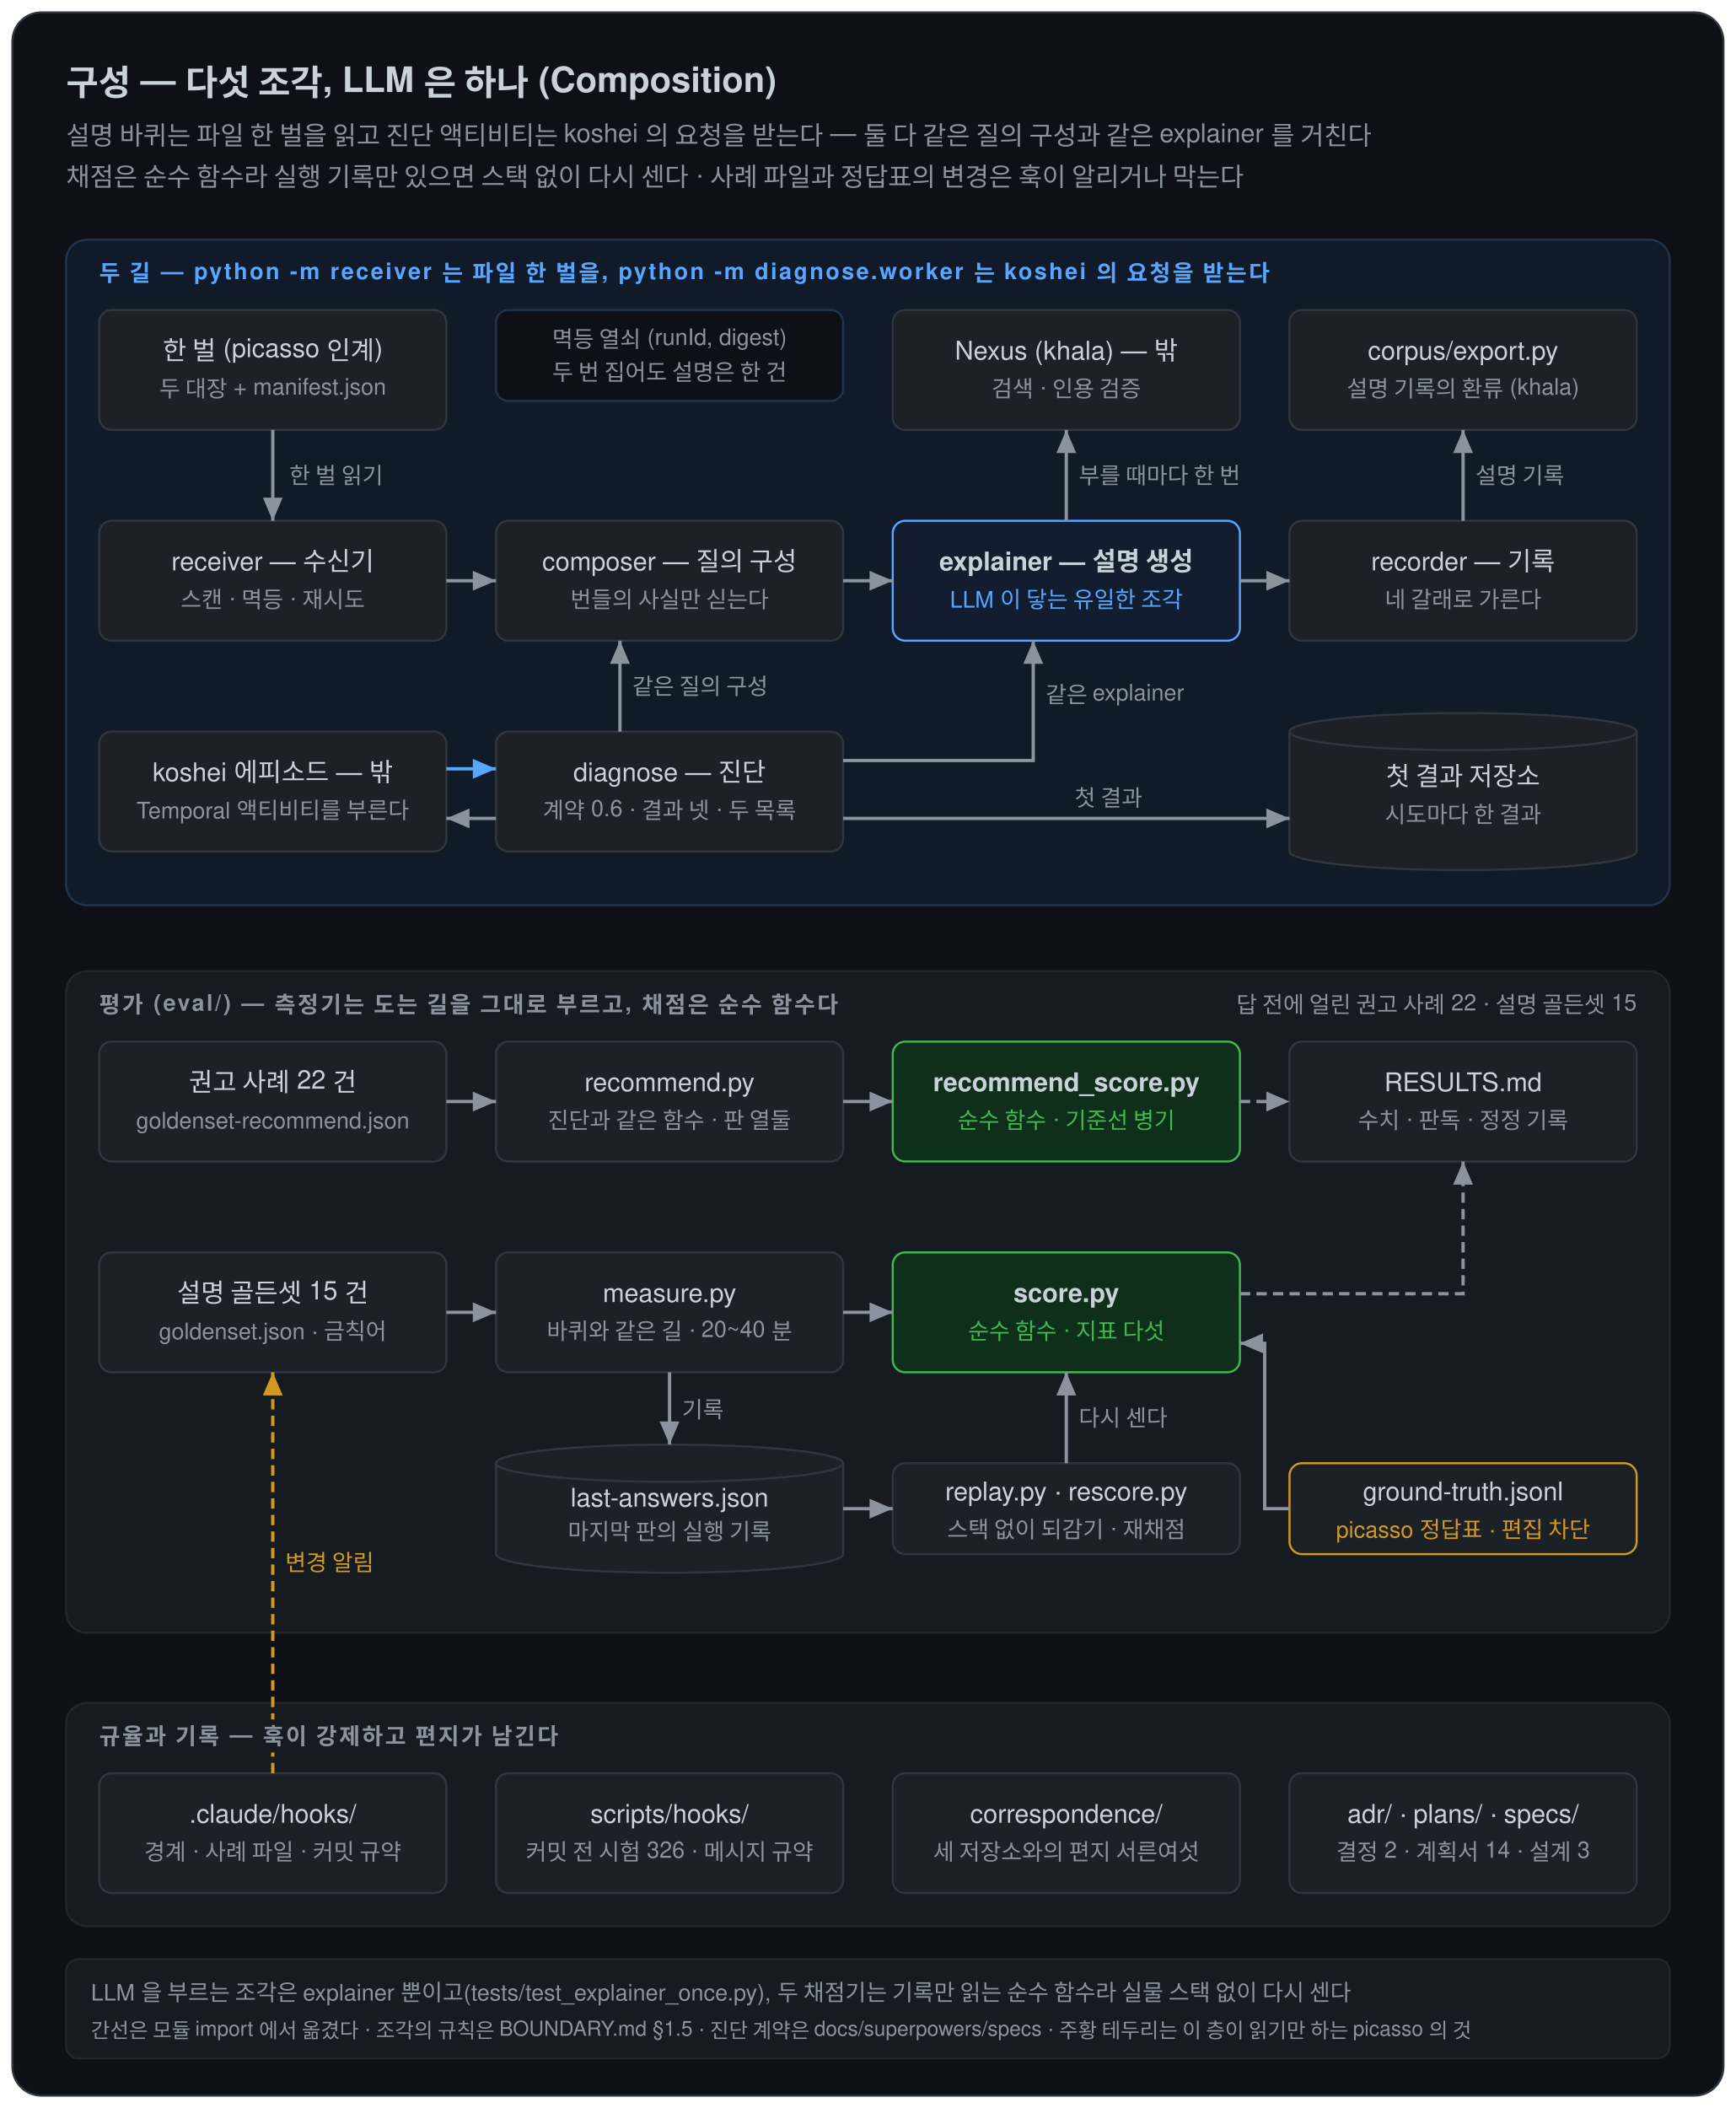
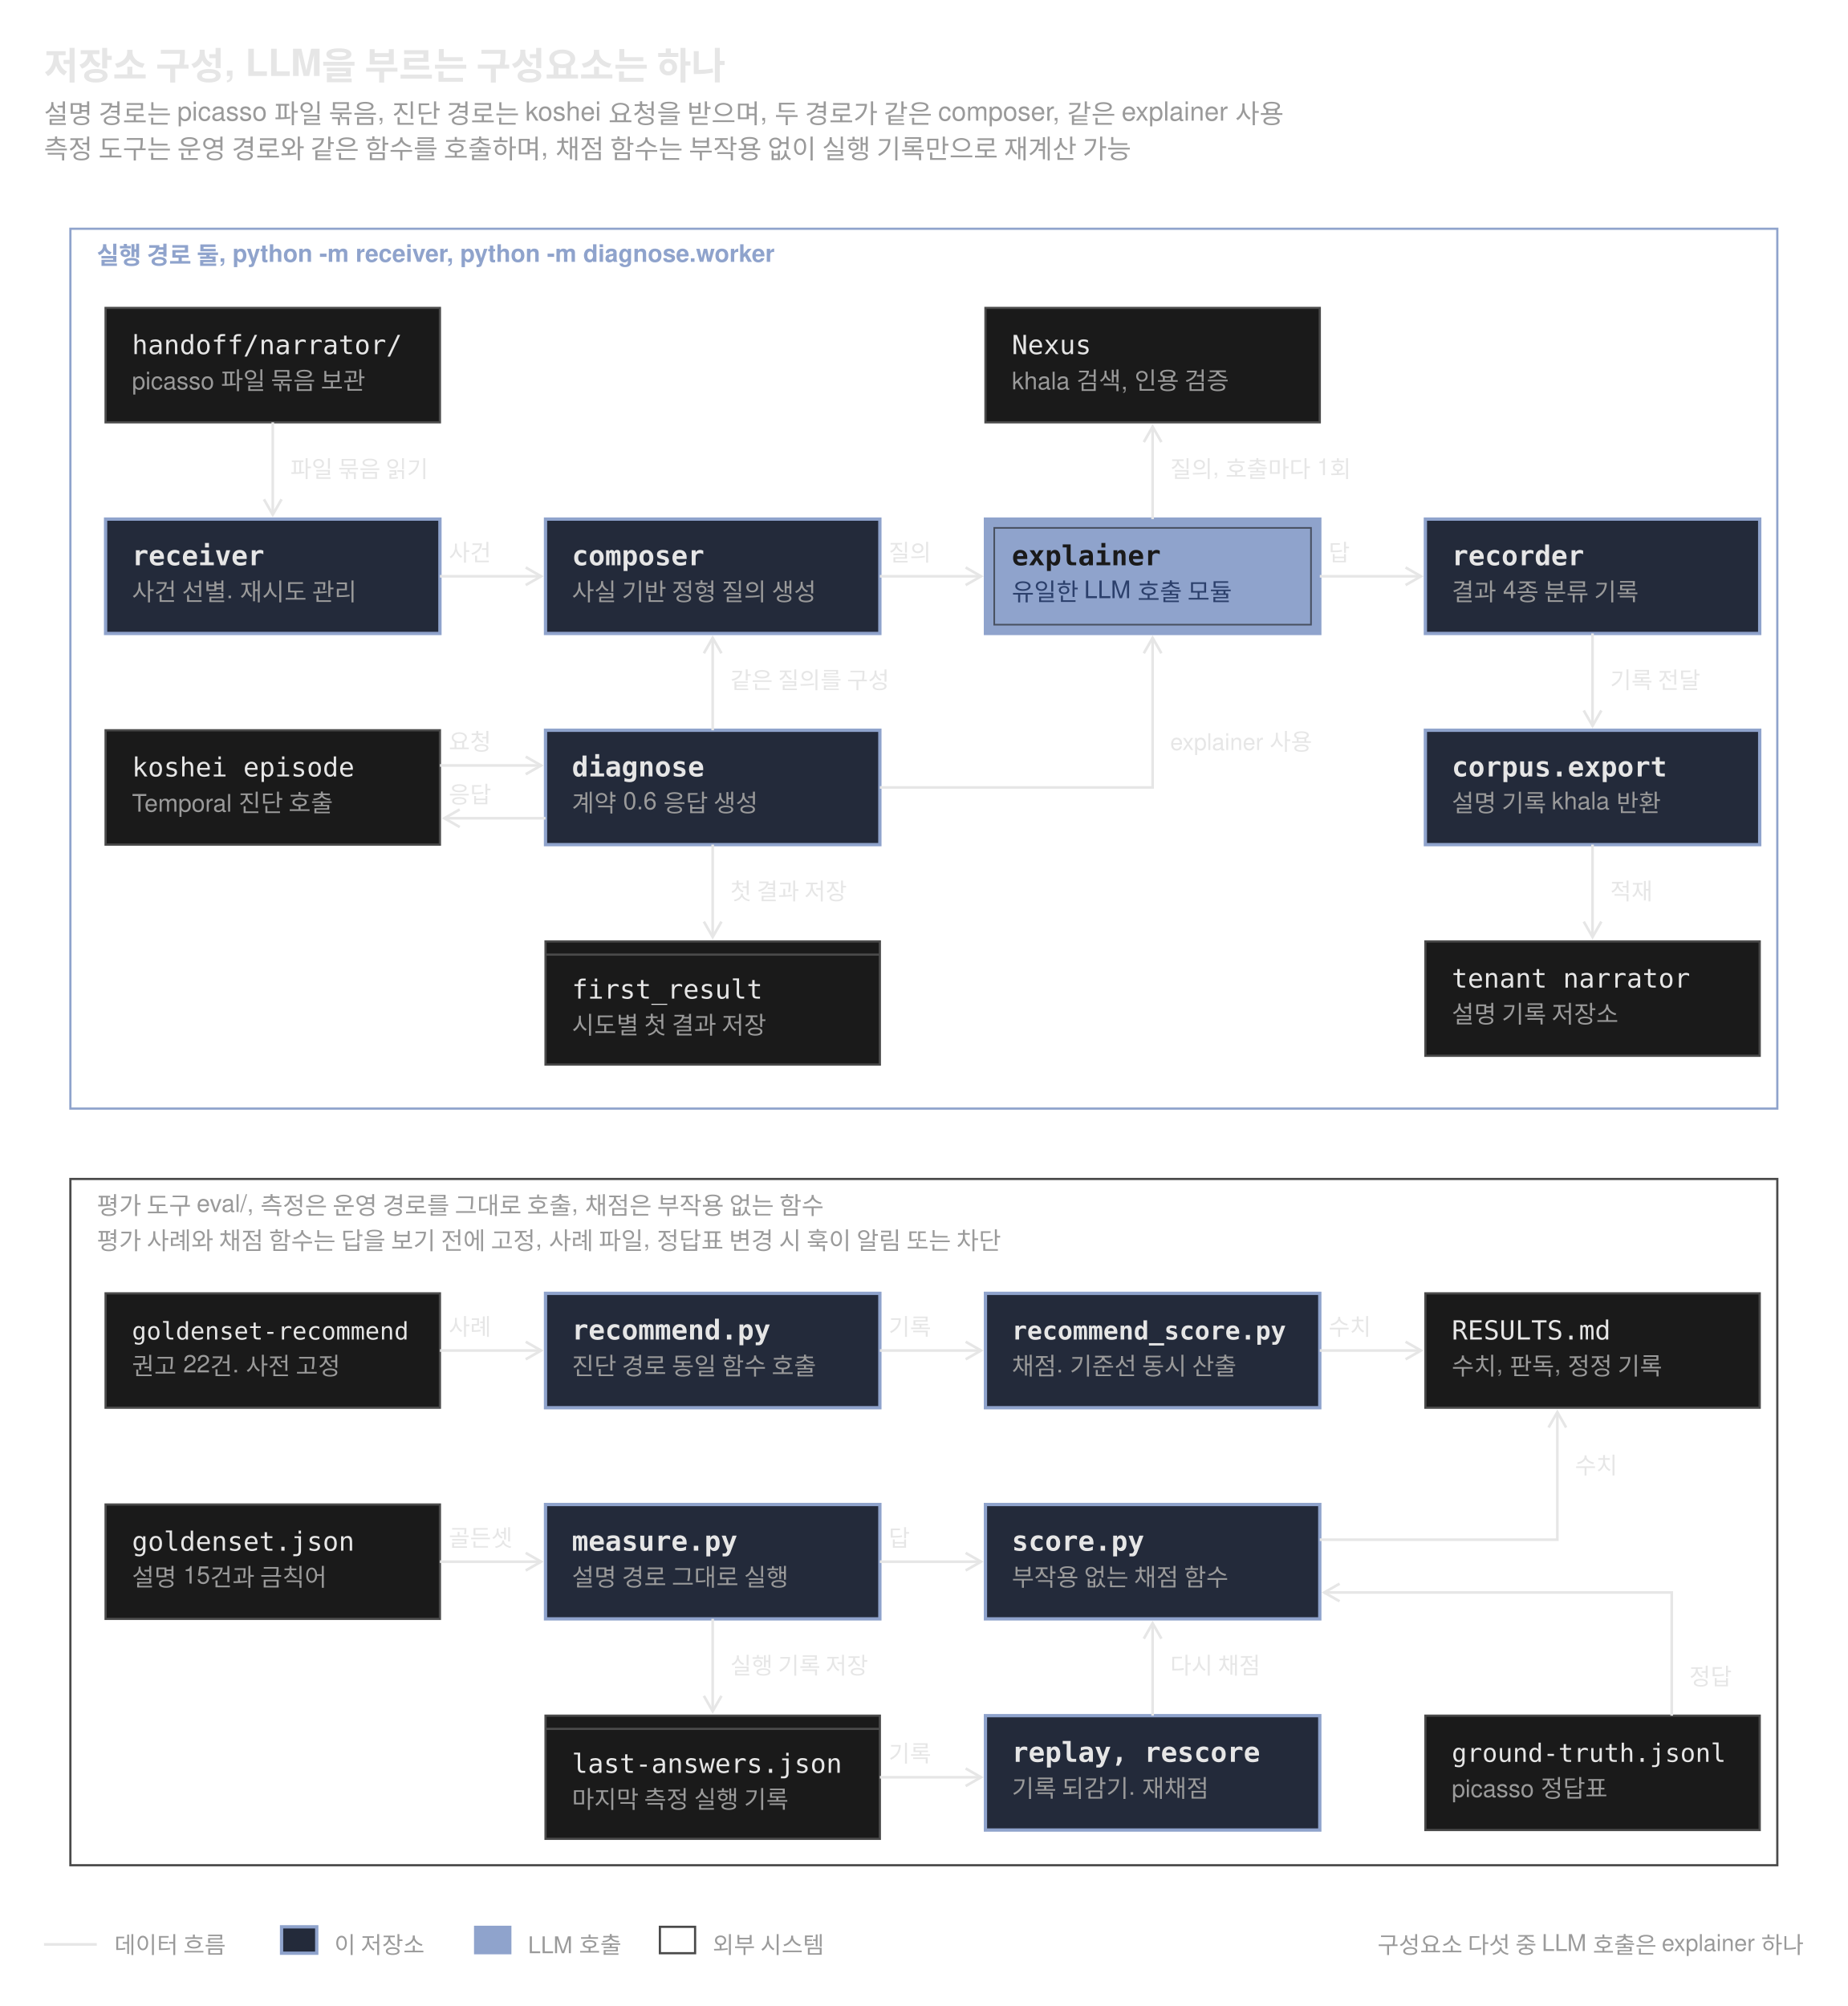
- <svg xmlns="http://www.w3.org/2000/svg" width="840" height="1020" viewBox="0 0 840 1020" font-family="Malgun Gothic,Apple SD Gothic Neo,Noto Sans KR,Segoe UI,-apple-system,Helvetica,Arial,sans-serif">
+ <svg xmlns="http://www.w3.org/2000/svg" width="840" height="912" viewBox="0 0 840 912">
  <defs>
-     <marker id="am" markerWidth="9" markerHeight="9" refX="7" refY="3" orient="auto">
-       <path d="M0,0 L7,3 L0,6 Z" fill="#8b949e" />
+     <marker id="data" markerUnits="userSpaceOnUse" markerWidth="10" markerHeight="10" refX="8" refY="5" orient="auto">
+       <path d="M1,1 L8,5 L1,9" fill="none" stroke="#e6e6e6" stroke-width="1.2" />
    </marker>
-     <marker id="ab" markerWidth="9" markerHeight="9" refX="7" refY="3" orient="auto">
-       <path d="M0,0 L7,3 L0,6 Z" fill="#58a6ff" />
+     <marker id="obs" markerUnits="userSpaceOnUse" markerWidth="10" markerHeight="10" refX="8" refY="5" orient="auto">
+       <path d="M1,1 L8,5 L1,9" fill="none" stroke="#9a9a9a" stroke-width="1.2" />
    </marker>
-     <marker id="aw" markerWidth="9" markerHeight="9" refX="7" refY="3" orient="auto">
-       <path d="M0,0 L7,3 L0,6 Z" fill="#d29922" />
+     <marker id="gov" markerUnits="userSpaceOnUse" markerWidth="10" markerHeight="10" refX="8" refY="5" orient="auto">
+       <path d="M1,1 L8,5 L1,9" fill="none" stroke="#8fa3cc" stroke-width="1.2" />
+     </marker>
+     <marker id="cmd" markerUnits="userSpaceOnUse" markerWidth="10" markerHeight="10" refX="8" refY="5" orient="auto">
+       <path d="M0,1 L9,5 L0,9 Z" fill="#d4654a" />
    </marker>
  </defs>
-   <rect x="6" y="6" width="828" height="1008" rx="14" fill="#0d1117" stroke="#30363d" />
-   <text x="32" y="46" font-size="17" font-weight="600" fill="#c9d1d9">구성 — 다섯 조각, LLM 은 하나 (Composition)</text>
-   <text x="32" y="70" font-size="12.5" fill="#8b949e">설명 바퀴는 파일 한 벌을 읽고 진단 액티비티는 koshei 의 요청을 받는다 — 둘 다 같은 질의 구성과 같은 explainer 를 거친다</text>
-   <text x="32" y="90" font-size="12.5" fill="#8b949e">채점은 순수 함수라 실행 기록만 있으면 스택 없이 다시 센다 · 사례 파일과 정답표의 변경은 훅이 알리거나 막는다</text>
-   <rect x="32" y="116" width="776" height="322" rx="10" fill="#101a28" stroke="#22334d" />
-   <text x="48" y="136" font-size="11" font-weight="700" fill="#58a6ff" letter-spacing="1">두 길 — python -m receiver 는 파일 한 벌을, python -m diagnose.worker 는 koshei 의 요청을 받는다</text>
-   <rect x="48" y="150" width="168" height="58" rx="6" fill="#1c2128" stroke="#30363d" />
-   <text x="132" y="174" font-size="12.5" fill="#c9d1d9" text-anchor="middle">한 벌 (picasso 인계)</text>
-   <text x="132" y="192" font-size="11" fill="#8b949e" text-anchor="middle">두 대장 + manifest.json</text>
-   <rect x="240" y="150" width="168" height="44" rx="6" fill="#0d1117" stroke="#22334d" />
-   <text x="324" y="168" font-size="11" fill="#8b949e" text-anchor="middle">멱등 열쇠 (runId, digest)</text>
-   <text x="324" y="184" font-size="11" fill="#8b949e" text-anchor="middle">두 번 집어도 설명은 한 건</text>
-   <rect x="432" y="150" width="168" height="58" rx="6" fill="#1c2128" stroke="#30363d" />
-   <text x="516" y="174" font-size="12.5" fill="#c9d1d9" text-anchor="middle">Nexus (khala) — 밖</text>
-   <text x="516" y="192" font-size="11" fill="#8b949e" text-anchor="middle">검색 · 인용 검증</text>
-   <rect x="624" y="150" width="168" height="58" rx="6" fill="#1c2128" stroke="#30363d" />
-   <text x="708" y="174" font-size="12.5" fill="#c9d1d9" text-anchor="middle">corpus/export.py</text>
-   <text x="708" y="192" font-size="11" fill="#8b949e" text-anchor="middle">설명 기록의 환류 (khala)</text>
-   <rect x="48" y="252" width="168" height="58" rx="6" fill="#1c2128" stroke="#30363d" />
-   <text x="132" y="276" font-size="12.5" fill="#c9d1d9" text-anchor="middle">receiver — 수신기</text>
-   <text x="132" y="294" font-size="11" fill="#8b949e" text-anchor="middle">스캔 · 멱등 · 재시도</text>
-   <rect x="240" y="252" width="168" height="58" rx="6" fill="#1c2128" stroke="#30363d" />
-   <text x="324" y="276" font-size="12.5" fill="#c9d1d9" text-anchor="middle">composer — 질의 구성</text>
-   <text x="324" y="294" font-size="11" fill="#8b949e" text-anchor="middle">번들의 사실만 싣는다</text>
-   <rect x="432" y="252" width="168" height="58" rx="6" fill="#121d2f" stroke="#58a6ff" />
-   <text x="516" y="276" font-size="12.5" font-weight="600" fill="#c9d1d9" text-anchor="middle">explainer — 설명 생성</text>
-   <text x="516" y="294" font-size="11" fill="#58a6ff" text-anchor="middle">LLM 이 닿는 유일한 조각</text>
-   <rect x="624" y="252" width="168" height="58" rx="6" fill="#1c2128" stroke="#30363d" />
-   <text x="708" y="276" font-size="12.5" fill="#c9d1d9" text-anchor="middle">recorder — 기록</text>
-   <text x="708" y="294" font-size="11" fill="#8b949e" text-anchor="middle">네 갈래로 가른다</text>
-   <rect x="48" y="354" width="168" height="58" rx="6" fill="#1c2128" stroke="#30363d" />
-   <text x="132" y="378" font-size="12.5" fill="#c9d1d9" text-anchor="middle">koshei 에피소드 — 밖</text>
-   <text x="132" y="396" font-size="11" fill="#8b949e" text-anchor="middle">Temporal 액티비티를 부른다</text>
-   <rect x="240" y="354" width="168" height="58" rx="6" fill="#1c2128" stroke="#30363d" />
-   <text x="324" y="378" font-size="12.5" fill="#c9d1d9" text-anchor="middle">diagnose — 진단</text>
-   <text x="324" y="396" font-size="11" fill="#8b949e" text-anchor="middle">계약 0.6 · 결과 넷 · 두 목록</text>
-   <path d="M624,354 a84,9 0 0 1 168,0 l0,58 a84,9 0 0 1 -168,0 Z" fill="#1c2128" stroke="#30363d" />
-   <path d="M624,354 a84,9 0 0 0 168,0" fill="none" stroke="#30363d" />
-   <text x="708" y="380" font-size="12.5" fill="#c9d1d9" text-anchor="middle">첫 결과 저장소</text>
-   <text x="708" y="398" font-size="11" fill="#8b949e" text-anchor="middle">시도마다 한 결과</text>
-   <polyline points="132,208 132,252" fill="none" stroke="#8b949e" stroke-width="1.6" marker-end="url(#am)" />
-   <text x="140" y="234" font-size="11" fill="#8b949e">한 벌 읽기</text>
-   <polyline points="216,281 240,281" fill="none" stroke="#8b949e" stroke-width="1.6" marker-end="url(#am)" />
-   <polyline points="408,281 432,281" fill="none" stroke="#8b949e" stroke-width="1.6" marker-end="url(#am)" />
-   <polyline points="600,281 624,281" fill="none" stroke="#8b949e" stroke-width="1.6" marker-end="url(#am)" />
-   <polyline points="516,252 516,208" fill="none" stroke="#8b949e" stroke-width="1.6" marker-end="url(#am)" />
-   <text x="522" y="234" font-size="11" fill="#8b949e">부를 때마다 한 번</text>
-   <polyline points="708,252 708,208" fill="none" stroke="#8b949e" stroke-width="1.6" marker-end="url(#am)" />
-   <text x="714" y="234" font-size="11" fill="#8b949e">설명 기록</text>
-   <polyline points="216,372 240,372" fill="none" stroke="#58a6ff" stroke-width="1.6" marker-end="url(#ab)" />
-   <polyline points="240,396 216,396" fill="none" stroke="#8b949e" stroke-width="1.6" marker-end="url(#am)" />
-   <polyline points="300,354 300,310" fill="none" stroke="#8b949e" stroke-width="1.6" marker-end="url(#am)" />
-   <text x="306" y="336" font-size="11" fill="#8b949e">같은 질의 구성</text>
-   <polyline points="408,368 500,368 500,310" fill="none" stroke="#8b949e" stroke-width="1.6" marker-end="url(#am)" />
-   <text x="506" y="340" font-size="11" fill="#8b949e">같은 explainer</text>
-   <polyline points="408,396 624,396" fill="none" stroke="#8b949e" stroke-width="1.6" marker-end="url(#am)" />
-   <text x="520" y="390" font-size="11" fill="#8b949e">첫 결과</text>
-   <rect x="32" y="470" width="776" height="320" rx="10" fill="#161b22" stroke="#21262d" />
-   <text x="48" y="490" font-size="11" font-weight="700" fill="#8b949e" letter-spacing="1">평가 (eval/) — 측정기는 도는 길을 그대로 부르고, 채점은 순수 함수다</text>
-   <text x="792" y="490" font-size="11" fill="#8b949e" text-anchor="end">답 전에 얼린 권고 사례 22 · 설명 골든셋 15</text>
-   <rect x="48" y="504" width="168" height="58" rx="6" fill="#1c2128" stroke="#30363d" />
-   <text x="132" y="528" font-size="12.5" fill="#c9d1d9" text-anchor="middle">권고 사례 22 건</text>
-   <text x="132" y="546" font-size="11" fill="#8b949e" text-anchor="middle">goldenset-recommend.json</text>
-   <rect x="240" y="504" width="168" height="58" rx="6" fill="#1c2128" stroke="#30363d" />
-   <text x="324" y="528" font-size="12.5" fill="#c9d1d9" text-anchor="middle">recommend.py</text>
-   <text x="324" y="546" font-size="11" fill="#8b949e" text-anchor="middle">진단과 같은 함수 · 판 열둘</text>
-   <rect x="432" y="504" width="168" height="58" rx="6" fill="#0f2f1a" stroke="#3fb950" />
-   <text x="516" y="528" font-size="12.5" font-weight="600" fill="#c9d1d9" text-anchor="middle">recommend_score.py</text>
-   <text x="516" y="546" font-size="11" fill="#3fb950" text-anchor="middle">순수 함수 · 기준선 병기</text>
-   <rect x="624" y="504" width="168" height="58" rx="6" fill="#1c2128" stroke="#30363d" />
-   <text x="708" y="528" font-size="12.5" fill="#c9d1d9" text-anchor="middle">RESULTS.md</text>
-   <text x="708" y="546" font-size="11" fill="#8b949e" text-anchor="middle">수치 · 판독 · 정정 기록</text>
-   <rect x="48" y="606" width="168" height="58" rx="6" fill="#1c2128" stroke="#30363d" />
-   <text x="132" y="630" font-size="12.5" fill="#c9d1d9" text-anchor="middle">설명 골든셋 15 건</text>
-   <text x="132" y="648" font-size="11" fill="#8b949e" text-anchor="middle">goldenset.json · 금칙어</text>
-   <rect x="240" y="606" width="168" height="58" rx="6" fill="#1c2128" stroke="#30363d" />
-   <text x="324" y="630" font-size="12.5" fill="#c9d1d9" text-anchor="middle">measure.py</text>
-   <text x="324" y="648" font-size="11" fill="#8b949e" text-anchor="middle">바퀴와 같은 길 · 20~40 분</text>
-   <rect x="432" y="606" width="168" height="58" rx="6" fill="#0f2f1a" stroke="#3fb950" />
-   <text x="516" y="630" font-size="12.5" font-weight="600" fill="#c9d1d9" text-anchor="middle">score.py</text>
-   <text x="516" y="648" font-size="11" fill="#3fb950" text-anchor="middle">순수 함수 · 지표 다섯</text>
-   <path d="M240,708 a84,9 0 0 1 168,0 l0,44 a84,9 0 0 1 -168,0 Z" fill="#1c2128" stroke="#30363d" />
-   <path d="M240,708 a84,9 0 0 0 168,0" fill="none" stroke="#30363d" />
-   <text x="324" y="729" font-size="12.5" fill="#c9d1d9" text-anchor="middle">last-answers.json</text>
-   <text x="324" y="745" font-size="11" fill="#8b949e" text-anchor="middle">마지막 판의 실행 기록</text>
-   <rect x="432" y="708" width="168" height="44" rx="6" fill="#1c2128" stroke="#30363d" />
-   <text x="516" y="726" font-size="12.5" fill="#c9d1d9" text-anchor="middle">replay.py · rescore.py</text>
-   <text x="516" y="744" font-size="11" fill="#8b949e" text-anchor="middle">스택 없이 되감기 · 재채점</text>
-   <rect x="624" y="708" width="168" height="44" rx="6" fill="#1c2128" stroke="#d29922" />
-   <text x="708" y="726" font-size="12.5" fill="#c9d1d9" text-anchor="middle">ground-truth.jsonl</text>
-   <text x="708" y="744" font-size="11" fill="#d29922" text-anchor="middle">picasso 정답표 · 편집 차단</text>
-   <polyline points="216,533 240,533" fill="none" stroke="#8b949e" stroke-width="1.6" marker-end="url(#am)" />
-   <polyline points="408,533 432,533" fill="none" stroke="#8b949e" stroke-width="1.6" marker-end="url(#am)" />
-   <polyline points="600,533 624,533" fill="none" stroke="#8b949e" stroke-width="1.6" stroke-dasharray="5 3" marker-end="url(#am)" />
-   <polyline points="216,635 240,635" fill="none" stroke="#8b949e" stroke-width="1.6" marker-end="url(#am)" />
-   <polyline points="408,635 432,635" fill="none" stroke="#8b949e" stroke-width="1.6" marker-end="url(#am)" />
-   <polyline points="600,626 708,626 708,562" fill="none" stroke="#8b949e" stroke-width="1.6" stroke-dasharray="5 3" marker-end="url(#am)" />
-   <polyline points="324,664 324,699" fill="none" stroke="#8b949e" stroke-width="1.6" marker-end="url(#am)" />
-   <text x="330" y="686" font-size="11" fill="#8b949e">기록</text>
-   <polyline points="408,730 432,730" fill="none" stroke="#8b949e" stroke-width="1.6" marker-end="url(#am)" />
-   <polyline points="516,708 516,664" fill="none" stroke="#8b949e" stroke-width="1.6" marker-end="url(#am)" />
-   <text x="522" y="690" font-size="11" fill="#8b949e">다시 센다</text>
-   <polyline points="624,730 612,730 612,650 600,650" fill="none" stroke="#8b949e" stroke-width="1.6" marker-end="url(#am)" />
-   <rect x="32" y="824" width="776" height="108" rx="10" fill="#161b22" stroke="#21262d" />
-   <rect x="48" y="858" width="168" height="58" rx="6" fill="#1c2128" stroke="#30363d" />
-   <text x="132" y="882" font-size="12.5" fill="#c9d1d9" text-anchor="middle">.claude/hooks/</text>
-   <text x="132" y="900" font-size="11" fill="#8b949e" text-anchor="middle">경계 · 사례 파일 · 커밋 규약</text>
-   <rect x="240" y="858" width="168" height="58" rx="6" fill="#1c2128" stroke="#30363d" />
-   <text x="324" y="882" font-size="12.5" fill="#c9d1d9" text-anchor="middle">scripts/hooks/</text>
-   <text x="324" y="900" font-size="11" fill="#8b949e" text-anchor="middle">커밋 전 시험 326 · 메시지 규약</text>
-   <rect x="432" y="858" width="168" height="58" rx="6" fill="#1c2128" stroke="#30363d" />
-   <text x="516" y="882" font-size="12.5" fill="#c9d1d9" text-anchor="middle">correspondence/</text>
-   <text x="516" y="900" font-size="11" fill="#8b949e" text-anchor="middle">세 저장소와의 편지 서른여섯</text>
-   <rect x="624" y="858" width="168" height="58" rx="6" fill="#1c2128" stroke="#30363d" />
-   <text x="708" y="882" font-size="12.5" fill="#c9d1d9" text-anchor="middle">adr/ · plans/ · specs/</text>
-   <text x="708" y="900" font-size="11" fill="#8b949e" text-anchor="middle">결정 2 · 계획서 14 · 설계 3</text>
-   <polyline points="132,858 132,664" fill="none" stroke="#d29922" stroke-width="1.6" stroke-dasharray="5 3" marker-end="url(#aw)" />
-   <text x="138" y="760" font-size="11" fill="#d29922">변경 알림</text>
-   <g>
-     <rect x="125" y="832" width="14" height="16" fill="#161b22" />
-     <text x="48" y="844" font-size="11" font-weight="700" fill="#8b949e" letter-spacing="1">규율과 기록 — 훅이 강제하고 편지가 남긴다</text>
+   <g font-family="'Helvetica Neue', Helvetica, Arial, 'Apple SD Gothic Neo', 'Malgun Gothic', 'Noto Sans KR', 'Noto Sans CJK KR', sans-serif" fill="#e6e6e6">
+     <text x="20" y="36" font-size="17" font-weight="700">저장소 구성, LLM을 부르는 구성요소는 하나</text>
+     <text x="20" y="56" font-size="12" fill="#9a9a9a">설명 경로는 picasso 파일 묶음, 진단 경로는 koshei 요청을 받으며, 두 경로가 같은 composer, 같은 explainer 사용</text>
+     <text x="20" y="72" font-size="12" fill="#9a9a9a">측정 도구는 운영 경로와 같은 함수를 호출하며, 채점 함수는 부작용 없이 실행 기록만으로 재계산 가능</text>
+     <rect x="32" y="104" width="776" height="400" fill="none" stroke="#8fa3cc" />
+     <text x="44" y="120" font-size="11" fill="#8fa3cc" font-weight="700">실행 경로 둘, python -m receiver, python -m diagnose.worker</text>
+     <rect x="48" y="140" width="152" height="52" fill="#1a1a1a" stroke="#4a4a4a" />
+     <text x="60" y="161" font-size="12" font-family="Menlo, Consolas, 'DejaVu Sans Mono', monospace">handoff/narrator/</text>
+     <text x="60" y="177" font-size="11" fill="#9a9a9a">picasso 파일 묶음 보관</text>
+     <rect x="448" y="140" width="152" height="52" fill="#1a1a1a" stroke="#4a4a4a" />
+     <text x="460" y="161" font-size="12" font-family="Menlo, Consolas, 'DejaVu Sans Mono', monospace">Nexus</text>
+     <text x="460" y="177" font-size="11" fill="#9a9a9a">khala 검색, 인용 검증</text>
+     <rect x="48" y="236" width="152" height="52" fill="#232a3a" stroke="#8fa3cc" stroke-width="1.5" />
+     <text x="60" y="257" font-size="12.5" font-weight="700" font-family="Menlo, Consolas, 'DejaVu Sans Mono', monospace">receiver</text>
+     <text x="60" y="273" font-size="11" fill="#9a9a9a">사건 선별. 재시도 관리</text>
+     <rect x="248" y="236" width="152" height="52" fill="#232a3a" stroke="#8fa3cc" stroke-width="1.5" />
+     <text x="260" y="257" font-size="12.5" font-weight="700" font-family="Menlo, Consolas, 'DejaVu Sans Mono', monospace">composer</text>
+     <text x="260" y="273" font-size="11" fill="#9a9a9a">사실 기반 정형 질의 생성</text>
+     <rect x="448" y="236" width="152" height="52" fill="#8fa3cc" stroke="#8fa3cc" stroke-width="1.5" />
+     <rect x="452" y="240" width="144" height="44" fill="none" stroke="#1a1a1a" stroke-width="0.75" stroke-opacity="0.6" />
+     <text x="460" y="257" font-size="12.5" fill="#1a1a1a" font-weight="700" font-family="Menlo, Consolas, 'DejaVu Sans Mono', monospace">explainer</text>
+     <text x="460" y="273" font-size="11" fill="#2b3f6b">유일한 LLM 호출 모듈</text>
+     <rect x="648" y="236" width="152" height="52" fill="#232a3a" stroke="#8fa3cc" stroke-width="1.5" />
+     <text x="660" y="257" font-size="12.5" font-weight="700" font-family="Menlo, Consolas, 'DejaVu Sans Mono', monospace">recorder</text>
+     <text x="660" y="273" font-size="11" fill="#9a9a9a">결과 4종 분류 기록</text>
+     <rect x="48" y="332" width="152" height="52" fill="#1a1a1a" stroke="#4a4a4a" />
+     <text x="60" y="353" font-size="12" font-family="Menlo, Consolas, 'DejaVu Sans Mono', monospace">koshei episode</text>
+     <text x="60" y="369" font-size="11" fill="#9a9a9a">Temporal 진단 호출</text>
+     <rect x="248" y="332" width="152" height="52" fill="#232a3a" stroke="#8fa3cc" stroke-width="1.5" />
+     <text x="260" y="353" font-size="12.5" font-weight="700" font-family="Menlo, Consolas, 'DejaVu Sans Mono', monospace">diagnose</text>
+     <text x="260" y="369" font-size="11" fill="#9a9a9a">계약 0.6 응답 생성</text>
+     <rect x="648" y="332" width="152" height="52" fill="#232a3a" stroke="#8fa3cc" stroke-width="1.5" />
+     <text x="660" y="353" font-size="12.5" font-weight="700" font-family="Menlo, Consolas, 'DejaVu Sans Mono', monospace">corpus.export</text>
+     <text x="660" y="369" font-size="11" fill="#9a9a9a">설명 기록 khala 반환</text>
+     <rect x="248" y="428" width="152" height="56" fill="#1a1a1a" stroke="#4a4a4a" />
+     <path d="M248,434 H400" fill="none" stroke="#4a4a4a" />
+     <text x="260" y="454" font-size="12" font-family="Menlo, Consolas, 'DejaVu Sans Mono', monospace">first_result</text>
+     <text x="260" y="470" font-size="11" fill="#9a9a9a">시도별 첫 결과 저장</text>
+     <rect x="648" y="428" width="152" height="52" fill="#1a1a1a" stroke="#4a4a4a" />
+     <text x="660" y="449" font-size="12" font-family="Menlo, Consolas, 'DejaVu Sans Mono', monospace">tenant narrator</text>
+     <text x="660" y="465" font-size="11" fill="#9a9a9a">설명 기록 저장소</text>
+     <path d="M124,192 V234" fill="none" stroke="#e6e6e6" stroke-width="1.2" marker-end="url(#data)" />
+     <text x="132" y="217" font-size="10.5">파일 묶음 읽기</text>
+     <path d="M200,262 H246" fill="none" stroke="#e6e6e6" stroke-width="1.2" marker-end="url(#data)" />
+     <text x="204" y="255" font-size="10.5">사건</text>
+     <path d="M400,262 H446" fill="none" stroke="#e6e6e6" stroke-width="1.2" marker-end="url(#data)" />
+     <text x="404" y="255" font-size="10.5">질의</text>
+     <path d="M600,262 H646" fill="none" stroke="#e6e6e6" stroke-width="1.2" marker-end="url(#data)" />
+     <text x="604" y="255" font-size="10.5">답</text>
+     <path d="M524,236 V194" fill="none" stroke="#e6e6e6" stroke-width="1.2" marker-end="url(#data)" />
+     <text x="532" y="217" font-size="10.5">질의, 호출마다 1회</text>
+     <path d="M724,288 V330" fill="none" stroke="#e6e6e6" stroke-width="1.2" marker-end="url(#data)" />
+     <text x="732" y="313" font-size="10.5">기록 전달</text>
+     <path d="M724,384 V426" fill="none" stroke="#e6e6e6" stroke-width="1.2" marker-end="url(#data)" />
+     <text x="732" y="409" font-size="10.5">적재</text>
+     <path d="M200,348 H246" fill="none" stroke="#e6e6e6" stroke-width="1.2" marker-end="url(#data)" />
+     <text x="204" y="341" font-size="10.5">요청</text>
+     <path d="M248,372 H202" fill="none" stroke="#e6e6e6" stroke-width="1.2" marker-end="url(#data)" />
+     <text x="204" y="365" font-size="10.5">응답</text>
+     <path d="M324,332 V290" fill="none" stroke="#e6e6e6" stroke-width="1.2" marker-end="url(#data)" />
+     <text x="332" y="313" font-size="10.5">같은 질의를 구성</text>
+     <path d="M400,358 H524 V290" fill="none" stroke="#e6e6e6" stroke-width="1.2" marker-end="url(#data)" />
+     <text x="532" y="341" font-size="10.5">explainer 사용</text>
+     <path d="M324,384 V426" fill="none" stroke="#e6e6e6" stroke-width="1.2" marker-end="url(#data)" />
+     <text x="332" y="409" font-size="10.5">첫 결과 저장</text>
+     <rect x="32" y="536" width="776" height="312" fill="none" stroke="#4a4a4a" />
+     <text x="44" y="552" font-size="11" fill="#9a9a9a">평가 도구 eval/, 측정은 운영 경로를 그대로 호출, 채점은 부작용 없는 함수</text>
+     <text x="44" y="568" font-size="11" fill="#9a9a9a">평가 사례와 채점 함수는 답을 보기 전에 고정, 사례 파일, 정답표 변경 시 훅이 알림 또는 차단</text>
+     <rect x="48" y="588" width="152" height="52" fill="#1a1a1a" stroke="#4a4a4a" />
+     <text x="60" y="609" font-size="11.0" font-family="Menlo, Consolas, 'DejaVu Sans Mono', monospace">goldenset-recommend</text>
+     <text x="60" y="625" font-size="11" fill="#9a9a9a">권고 22건. 사전 고정</text>
+     <rect x="248" y="588" width="152" height="52" fill="#232a3a" stroke="#8fa3cc" stroke-width="1.5" />
+     <text x="260" y="609" font-size="12.5" font-weight="700" font-family="Menlo, Consolas, 'DejaVu Sans Mono', monospace">recommend.py</text>
+     <text x="260" y="625" font-size="11" fill="#9a9a9a">진단 경로 동일 함수 호출</text>
+     <rect x="448" y="588" width="152" height="52" fill="#232a3a" stroke="#8fa3cc" stroke-width="1.5" />
+     <text x="460" y="609" font-size="11.5" font-weight="700" font-family="Menlo, Consolas, 'DejaVu Sans Mono', monospace">recommend_score.py</text>
+     <text x="460" y="625" font-size="11" fill="#9a9a9a">채점. 기준선 동시 산출</text>
+     <rect x="648" y="588" width="152" height="52" fill="#1a1a1a" stroke="#4a4a4a" />
+     <text x="660" y="609" font-size="12" font-family="Menlo, Consolas, 'DejaVu Sans Mono', monospace">RESULTS.md</text>
+     <text x="660" y="625" font-size="11" fill="#9a9a9a">수치, 판독, 정정 기록</text>
+     <rect x="48" y="684" width="152" height="52" fill="#1a1a1a" stroke="#4a4a4a" />
+     <text x="60" y="705" font-size="12" font-family="Menlo, Consolas, 'DejaVu Sans Mono', monospace">goldenset.json</text>
+     <text x="60" y="721" font-size="11" fill="#9a9a9a">설명 15건과 금칙어</text>
+     <rect x="248" y="684" width="152" height="52" fill="#232a3a" stroke="#8fa3cc" stroke-width="1.5" />
+     <text x="260" y="705" font-size="12.5" font-weight="700" font-family="Menlo, Consolas, 'DejaVu Sans Mono', monospace">measure.py</text>
+     <text x="260" y="721" font-size="11" fill="#9a9a9a">설명 경로 그대로 실행</text>
+     <rect x="448" y="684" width="152" height="52" fill="#232a3a" stroke="#8fa3cc" stroke-width="1.5" />
+     <text x="460" y="705" font-size="12.5" font-weight="700" font-family="Menlo, Consolas, 'DejaVu Sans Mono', monospace">score.py</text>
+     <text x="460" y="721" font-size="11" fill="#9a9a9a">부작용 없는 채점 함수</text>
+     <rect x="248" y="780" width="152" height="56" fill="#1a1a1a" stroke="#4a4a4a" />
+     <path d="M248,786 H400" fill="none" stroke="#4a4a4a" />
+     <text x="260" y="806" font-size="12" font-family="Menlo, Consolas, 'DejaVu Sans Mono', monospace">last-answers.json</text>
+     <text x="260" y="822" font-size="11" fill="#9a9a9a">마지막 측정 실행 기록</text>
+     <rect x="448" y="780" width="152" height="52" fill="#232a3a" stroke="#8fa3cc" stroke-width="1.5" />
+     <text x="460" y="801" font-size="12.5" font-weight="700" font-family="Menlo, Consolas, 'DejaVu Sans Mono', monospace">replay, rescore</text>
+     <text x="460" y="817" font-size="11" fill="#9a9a9a">기록 되감기. 재채점</text>
+     <rect x="648" y="780" width="152" height="52" fill="#1a1a1a" stroke="#4a4a4a" />
+     <text x="660" y="801" font-size="11.5" font-family="Menlo, Consolas, 'DejaVu Sans Mono', monospace">ground-truth.jsonl</text>
+     <text x="660" y="817" font-size="11" fill="#9a9a9a">picasso 정답표</text>
+     <path d="M200,614 H246" fill="none" stroke="#e6e6e6" stroke-width="1.2" marker-end="url(#data)" />
+     <text x="204" y="607" font-size="10.5">사례</text>
+     <path d="M400,614 H446" fill="none" stroke="#e6e6e6" stroke-width="1.2" marker-end="url(#data)" />
+     <text x="404" y="607" font-size="10.5">기록</text>
+     <path d="M600,614 H646" fill="none" stroke="#e6e6e6" stroke-width="1.2" marker-end="url(#data)" />
+     <text x="604" y="607" font-size="10.5">수치</text>
+     <path d="M200,710 H246" fill="none" stroke="#e6e6e6" stroke-width="1.2" marker-end="url(#data)" />
+     <text x="204" y="703" font-size="10.5">골든셋</text>
+     <path d="M400,710 H446" fill="none" stroke="#e6e6e6" stroke-width="1.2" marker-end="url(#data)" />
+     <text x="404" y="703" font-size="10.5">답</text>
+     <path d="M324,736 V778" fill="none" stroke="#e6e6e6" stroke-width="1.2" marker-end="url(#data)" />
+     <text x="332" y="761" font-size="10.5">실행 기록 저장</text>
+     <path d="M400,808 H446" fill="none" stroke="#e6e6e6" stroke-width="1.2" marker-end="url(#data)" />
+     <text x="404" y="801" font-size="10.5">기록</text>
+     <path d="M524,780 V738" fill="none" stroke="#e6e6e6" stroke-width="1.2" marker-end="url(#data)" />
+     <text x="532" y="761" font-size="10.5">다시 채점</text>
+     <path d="M600,700 H708 V642" fill="none" stroke="#e6e6e6" stroke-width="1.2" marker-end="url(#data)" />
+     <text x="716" y="670" font-size="10.5">수치</text>
+     <path d="M760,780 V724 H602" fill="none" stroke="#e6e6e6" stroke-width="1.2" marker-end="url(#data)" />
+     <text x="768" y="766" font-size="10.5">정답</text>
+     <path d="M20,884 H44" fill="none" stroke="#e6e6e6" stroke-width="1.2" />
+     <text x="52" y="888" font-size="10.5" fill="#9a9a9a">데이터 흐름</text>
+     <rect x="128" y="876" width="16" height="12" fill="#232a3a" stroke="#8fa3cc" stroke-width="1.5" />
+     <text x="152" y="888" font-size="10.5" fill="#9a9a9a">이 저장소</text>
+     <rect x="216" y="876" width="16" height="12" fill="#8fa3cc" stroke="#8fa3cc" />
+     <text x="240" y="888" font-size="10.5" fill="#9a9a9a">LLM 호출</text>
+     <rect x="300" y="876" width="16" height="12" fill="none" stroke="#4a4a4a" />
+     <text x="324" y="888" font-size="10.5" fill="#9a9a9a">외부 시스템</text>
+     <text x="820" y="888" font-size="10.5" fill="#9a9a9a" text-anchor="end">구성요소 다섯 중 LLM 호출은 explainer 하나</text>
  </g>
-   <rect x="32" y="948" width="776" height="48" rx="6" fill="#161b22" stroke="#21262d" />
-   <text x="44" y="968" font-size="11" fill="#8b949e">LLM 을 부르는 조각은 explainer 뿐이고(tests/test_explainer_once.py), 두 채점기는 기록만 읽는 순수 함수라 실물 스택 없이 다시 센다</text>
-   <text x="44" y="986" font-size="10" fill="#8b949e">간선은 모듈 import 에서 옮겼다 · 조각의 규칙은 BOUNDARY.md §1.5 · 진단 계약은 docs/superpowers/specs · 주황 테두리는 이 층이 읽기만 하는 picasso 의 것</text>
</svg>
